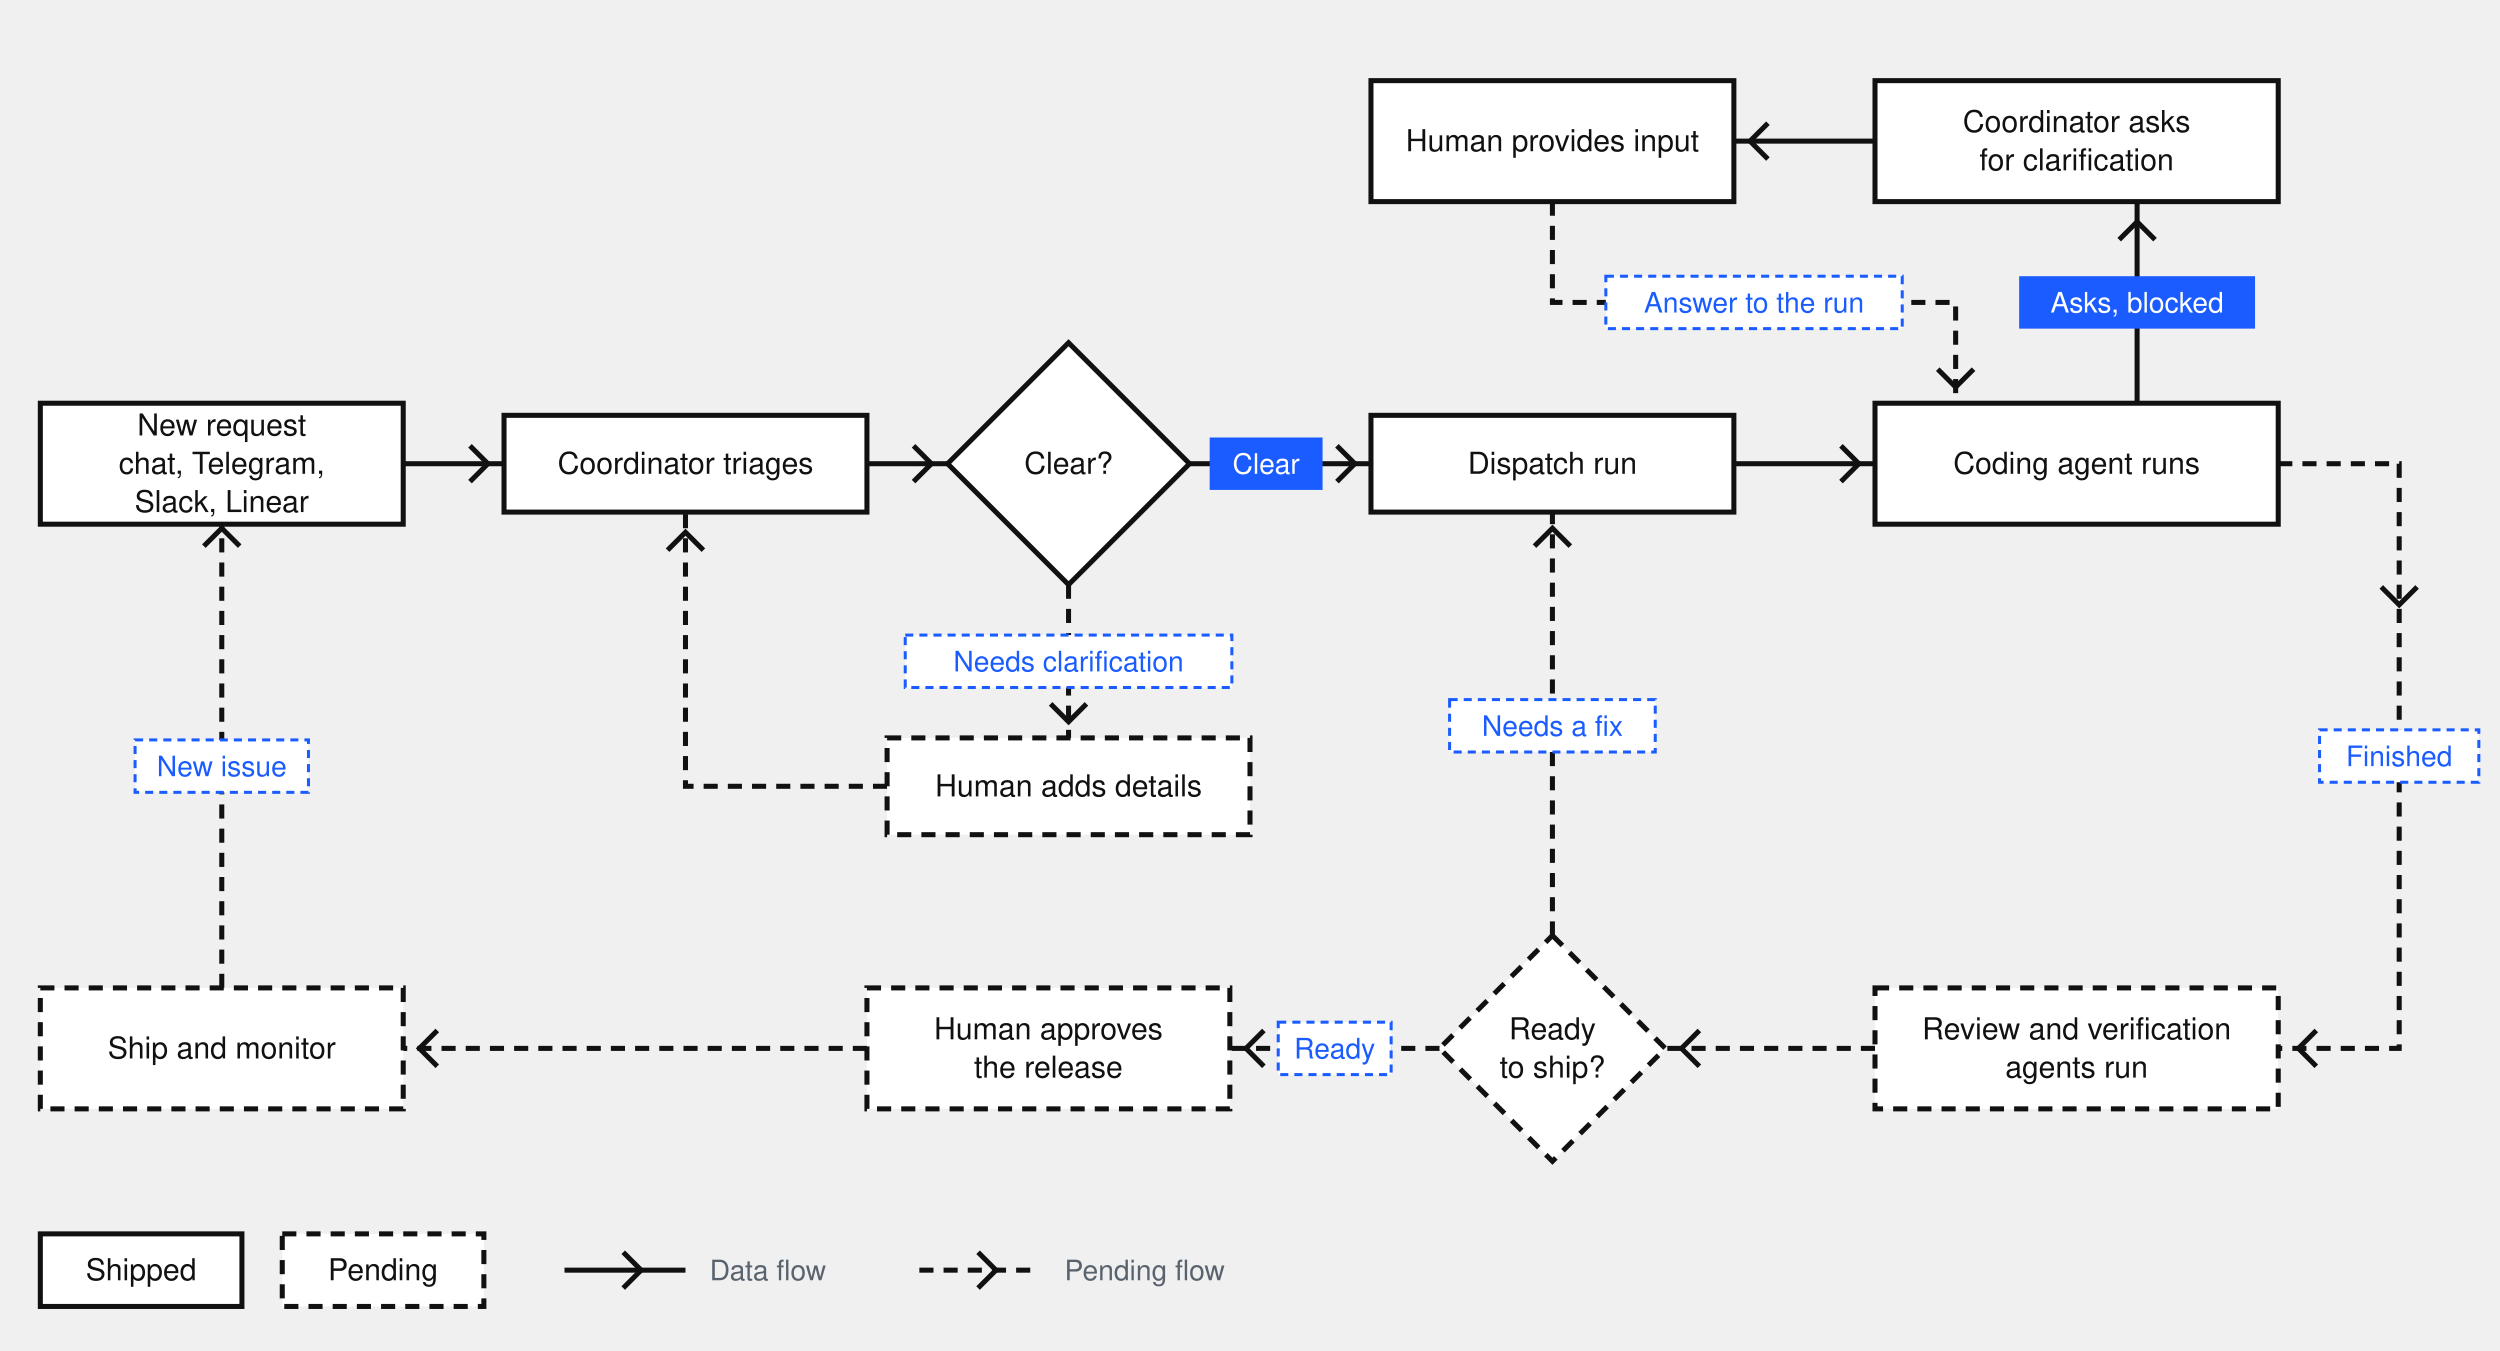
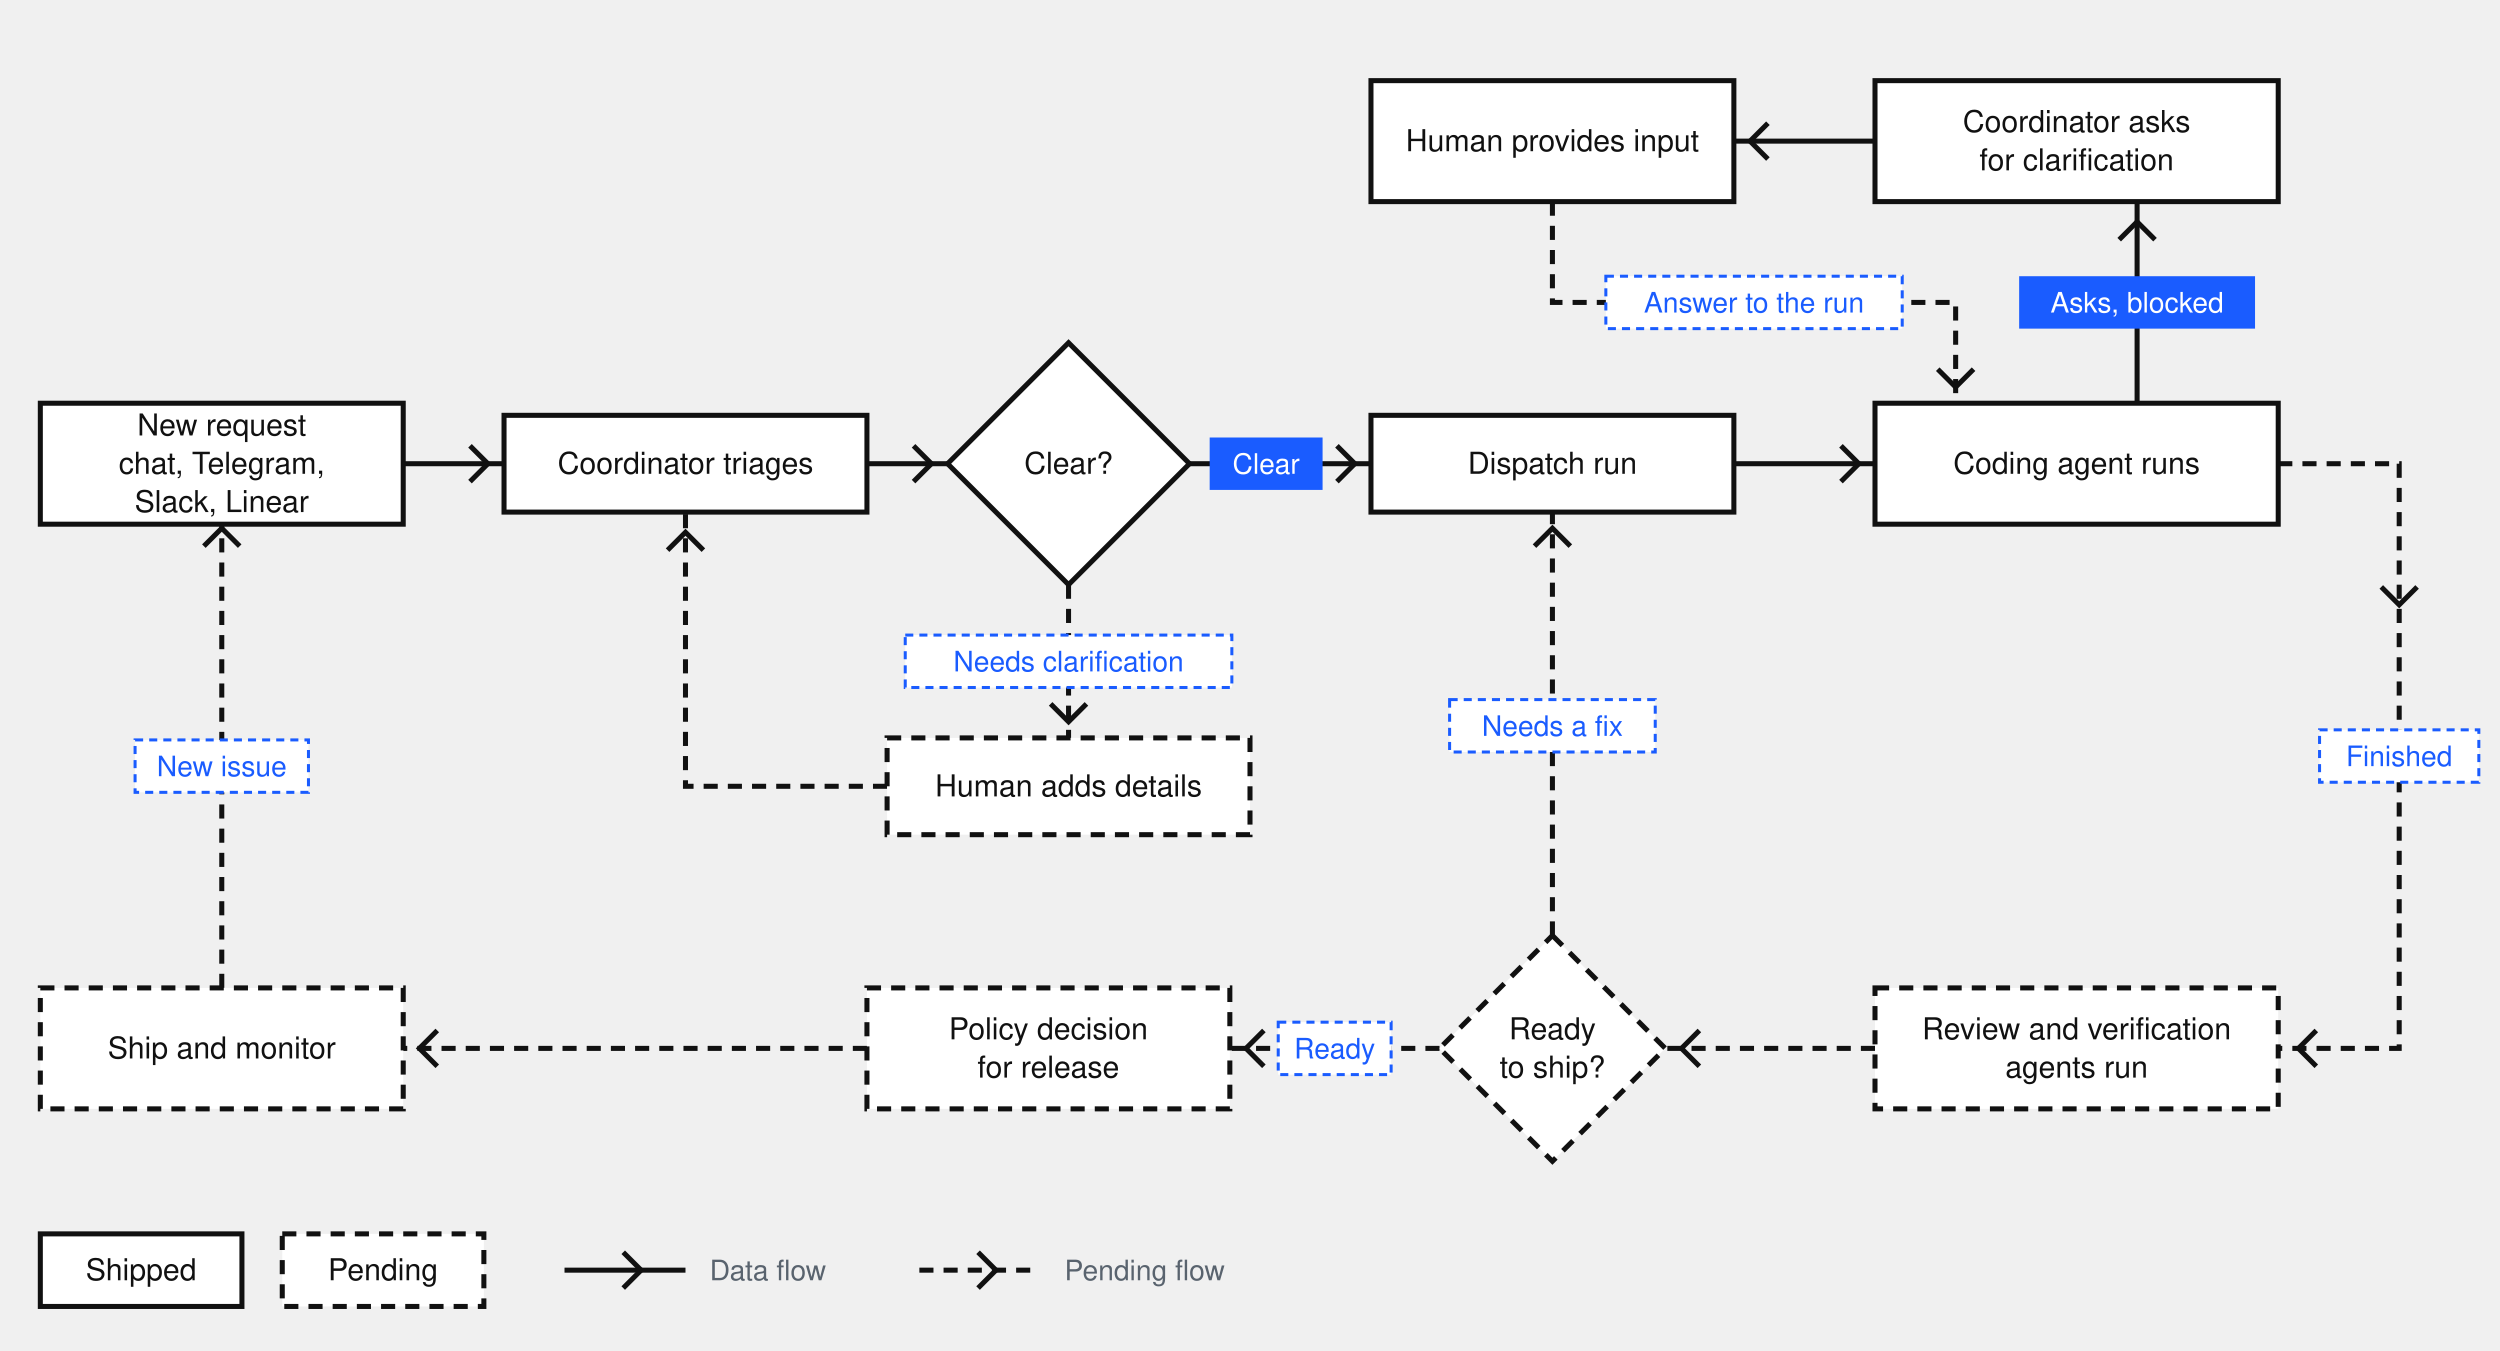
<svg xmlns="http://www.w3.org/2000/svg" width="1240" height="670" viewBox="0 0 1240 670" font-family="-apple-system, BlinkMacSystemFont, &quot;Segoe UI&quot;, Helvetica, Arial, &quot;PingFang SC&quot;, &quot;Noto Sans CJK SC&quot;, &quot;Microsoft YaHei&quot;, sans-serif" role="img" aria-label="How a task moves through Mikka">
  <path d="M200 230 L250 230" fill="none" stroke="#111111" stroke-width="2.5" />
  <path d="M234 222 L242 230 L234 238" fill="none" stroke="#111111" stroke-width="2.5" stroke-linecap="square" stroke-linejoin="miter" />
  <path d="M430 230 L470 230" fill="none" stroke="#111111" stroke-width="2.5" />
  <path d="M454 222 L462 230 L454 238" fill="none" stroke="#111111" stroke-width="2.5" stroke-linecap="square" stroke-linejoin="miter" />
  <path d="M590 230 L680 230" fill="none" stroke="#111111" stroke-width="2.5" />
  <path d="M664 222 L672 230 L664 238" fill="none" stroke="#111111" stroke-width="2.5" stroke-linecap="square" stroke-linejoin="miter" />
  <rect x="600" y="217" width="56" height="26" fill="#1a5cff" />
  <text x="628" y="235" text-anchor="middle" font-size="14" fill="#ffffff">Clear</text>
  <path d="M860 230 L930 230" fill="none" stroke="#111111" stroke-width="2.5" />
  <path d="M914 222 L922 230 L914 238" fill="none" stroke="#111111" stroke-width="2.5" stroke-linecap="square" stroke-linejoin="miter" />
  <path d="M530 290 L530 366" fill="none" stroke="#111111" stroke-width="2.5" stroke-dasharray="7 5" />
  <path d="M522 350 L530 358 L538 350" fill="none" stroke="#111111" stroke-width="2.5" stroke-linecap="square" stroke-linejoin="miter" />
  <rect x="449" y="315" width="162" height="26" fill="#ffffff" stroke="#1a5cff" stroke-width="1.5" stroke-dasharray="4 3" />
  <text x="530" y="333" text-anchor="middle" font-size="14" fill="#1a5cff">Needs clarification</text>
  <path d="M440 390 L340 390 L340 254" fill="none" stroke="#111111" stroke-width="2.5" stroke-dasharray="7 5" />
  <path d="M332 272 L340 264 L348 272" fill="none" stroke="#111111" stroke-width="2.5" stroke-linecap="square" stroke-linejoin="miter" />
  <path d="M1060 200 L1060 100" fill="none" stroke="#111111" stroke-width="2.5" />
  <path d="M1052 118 L1060 110 L1068 118" fill="none" stroke="#111111" stroke-width="2.5" stroke-linecap="square" stroke-linejoin="miter" />
  <rect x="1001.5" y="137" width="117" height="26" fill="#1a5cff" />
  <text x="1060" y="155" text-anchor="middle" font-size="14" fill="#ffffff">Asks, blocked</text>
  <path d="M930 70 L860 70" fill="none" stroke="#111111" stroke-width="2.5" />
  <path d="M876 62 L868 70 L876 78" fill="none" stroke="#111111" stroke-width="2.5" stroke-linecap="square" stroke-linejoin="miter" />
  <path d="M770 100 L770 150 L970 150 L970 200" fill="none" stroke="#111111" stroke-width="2.5" stroke-dasharray="7 5" />
  <path d="M962 184 L970 192 L978 184" fill="none" stroke="#111111" stroke-width="2.5" stroke-linecap="square" stroke-linejoin="miter" />
  <rect x="796.5" y="137" width="147" height="26" fill="#ffffff" stroke="#1a5cff" stroke-width="1.5" stroke-dasharray="4 3" />
  <text x="870" y="155" text-anchor="middle" font-size="14" fill="#1a5cff">Answer to the run</text>
  <path d="M1130 230 L1190 230 L1190 520 L1130 520" fill="none" stroke="#111111" stroke-width="2.5" stroke-dasharray="7 5" />
  <path d="M1182 292 L1190 300 L1198 292" fill="none" stroke="#111111" stroke-width="2.5" stroke-linecap="square" stroke-linejoin="miter" />
  <path d="M1148 512 L1140 520 L1148 528" fill="none" stroke="#111111" stroke-width="2.5" stroke-linecap="square" stroke-linejoin="miter" />
  <rect x="1150.5" y="362" width="79" height="26" fill="#ffffff" stroke="#1a5cff" stroke-width="1.5" stroke-dasharray="4 3" />
  <text x="1190" y="380" text-anchor="middle" font-size="14" fill="#1a5cff">Finished</text>
  <path d="M930 520 L826 520" fill="none" stroke="#111111" stroke-width="2.5" stroke-dasharray="7 5" />
  <path d="M842 512 L834 520 L842 528" fill="none" stroke="#111111" stroke-width="2.5" stroke-linecap="square" stroke-linejoin="miter" />
  <path d="M770 464 L770 254" fill="none" stroke="#111111" stroke-width="2.5" stroke-dasharray="7 5" />
  <path d="M762 270 L770 262 L778 270" fill="none" stroke="#111111" stroke-width="2.5" stroke-linecap="square" stroke-linejoin="miter" />
  <rect x="719" y="347" width="102" height="26" fill="#ffffff" stroke="#1a5cff" stroke-width="1.5" stroke-dasharray="4 3" />
  <text x="770" y="365" text-anchor="middle" font-size="14" fill="#1a5cff">Needs a fix</text>
  <path d="M714 520 L610 520" fill="none" stroke="#111111" stroke-width="2.5" stroke-dasharray="7 5" />
  <path d="M626 512 L618 520 L626 528" fill="none" stroke="#111111" stroke-width="2.5" stroke-linecap="square" stroke-linejoin="miter" />
  <rect x="634" y="507" width="56" height="26" fill="#ffffff" stroke="#1a5cff" stroke-width="1.5" stroke-dasharray="4 3" />
  <text x="662" y="525" text-anchor="middle" font-size="14" fill="#1a5cff">Ready</text>
  <path d="M430 520 L200 520" fill="none" stroke="#111111" stroke-width="2.5" stroke-dasharray="7 5" />
  <path d="M216 512 L208 520 L216 528" fill="none" stroke="#111111" stroke-width="2.5" stroke-linecap="square" stroke-linejoin="miter" />
  <path d="M110 490 L110 254" fill="none" stroke="#111111" stroke-width="2.5" stroke-dasharray="7 5" />
  <path d="M102 270 L110 262 L118 270" fill="none" stroke="#111111" stroke-width="2.5" stroke-linecap="square" stroke-linejoin="miter" />
  <rect x="67" y="367" width="86" height="26" fill="#ffffff" stroke="#1a5cff" stroke-width="1.5" stroke-dasharray="4 3" />
  <text x="110" y="385" text-anchor="middle" font-size="14" fill="#1a5cff">New issue</text>
  <rect x="20" y="200" width="180" height="60" fill="#ffffff" stroke="#111111" stroke-width="2.5" />
  <text x="110" y="216" text-anchor="middle" font-size="15" fill="#111111">New request</text>
  <text x="110" y="235" text-anchor="middle" font-size="15" fill="#111111">chat, Telegram,</text>
  <text x="110" y="254" text-anchor="middle" font-size="15" fill="#111111">Slack, Linear</text>
  <rect x="250" y="206" width="180" height="48" fill="#ffffff" stroke="#111111" stroke-width="2.5" />
  <text x="340" y="235" text-anchor="middle" font-size="15" fill="#111111">Coordinator triages</text>
  <rect x="680" y="206" width="180" height="48" fill="#ffffff" stroke="#111111" stroke-width="2.5" />
  <text x="770" y="235" text-anchor="middle" font-size="15" fill="#111111">Dispatch run</text>
  <rect x="930" y="200" width="200" height="60" fill="#ffffff" stroke="#111111" stroke-width="2.5" />
  <text x="1030" y="235" text-anchor="middle" font-size="15" fill="#111111">Coding agent runs</text>
  <rect x="930" y="40" width="200" height="60" fill="#ffffff" stroke="#111111" stroke-width="2.5" />
  <text x="1030" y="65.5" text-anchor="middle" font-size="15" fill="#111111">Coordinator asks</text>
  <text x="1030" y="84.5" text-anchor="middle" font-size="15" fill="#111111">for clarification</text>
  <rect x="680" y="40" width="180" height="60" fill="#ffffff" stroke="#111111" stroke-width="2.5" />
  <text x="770" y="75" text-anchor="middle" font-size="15" fill="#111111">Human provides input</text>
  <rect x="440" y="366" width="180" height="48" fill="#ffffff" stroke="#111111" stroke-width="2.5" stroke-dasharray="7 5" />
  <text x="530" y="395" text-anchor="middle" font-size="15" fill="#111111">Human adds details</text>
  <rect x="930" y="490" width="200" height="60" fill="#ffffff" stroke="#111111" stroke-width="2.5" stroke-dasharray="7 5" />
  <text x="1030" y="515.5" text-anchor="middle" font-size="15" fill="#111111">Review and verification</text>
  <text x="1030" y="534.5" text-anchor="middle" font-size="15" fill="#111111">agents run</text>
  <rect x="430" y="490" width="180" height="60" fill="#ffffff" stroke="#111111" stroke-width="2.5" stroke-dasharray="7 5" />
-   <text x="520" y="515.5" text-anchor="middle" font-size="15" fill="#111111">Human approves</text>
-   <text x="520" y="534.5" text-anchor="middle" font-size="15" fill="#111111">the release</text>
+   <text x="520" y="515.5" text-anchor="middle" font-size="15" fill="#111111">Policy decision</text>
+   <text x="520" y="534.5" text-anchor="middle" font-size="15" fill="#111111">for release</text>
  <rect x="20" y="490" width="180" height="60" fill="#ffffff" stroke="#111111" stroke-width="2.5" stroke-dasharray="7 5" />
  <text x="110" y="525" text-anchor="middle" font-size="15" fill="#111111">Ship and monitor</text>
  <polygon points="530,170 590,230 530,290 470,230" fill="#ffffff" stroke="#111111" stroke-width="2.5" stroke-linejoin="miter" />
  <text x="530" y="235" text-anchor="middle" font-size="15" fill="#111111">Clear?</text>
  <polygon points="770,464 826,520 770,576 714,520" fill="#ffffff" stroke="#111111" stroke-width="2.5" stroke-linejoin="miter" stroke-dasharray="7 5" />
  <text x="770" y="515.5" text-anchor="middle" font-size="15" fill="#111111">Ready</text>
  <text x="770" y="534.5" text-anchor="middle" font-size="15" fill="#111111">to ship?</text>
  <rect x="20" y="612" width="100" height="36" fill="#ffffff" stroke="#111111" stroke-width="2.5" />
  <text x="70" y="635" text-anchor="middle" font-size="15" fill="#111111">Shipped</text>
  <rect x="140" y="612" width="100" height="36" fill="#ffffff" stroke="#111111" stroke-width="2.5" stroke-dasharray="7 5" />
  <text x="190" y="635" text-anchor="middle" font-size="15" fill="#111111">Pending</text>
  <path d="M280 630 L340 630" fill="none" stroke="#111111" stroke-width="2.5" />
  <path d="M310 622 L318 630 L310 638" fill="none" stroke="#111111" stroke-width="2.5" stroke-linecap="square" stroke-linejoin="miter" />
  <text x="352" y="635" font-size="14" fill="#59636e">Data flow</text>
  <path d="M456 630 L516 630" fill="none" stroke="#111111" stroke-width="2.5" stroke-dasharray="7 5" />
  <path d="M486 622 L494 630 L486 638" fill="none" stroke="#111111" stroke-width="2.5" stroke-linecap="square" stroke-linejoin="miter" />
  <text x="528" y="635" font-size="14" fill="#59636e">Pending flow</text>
</svg>
